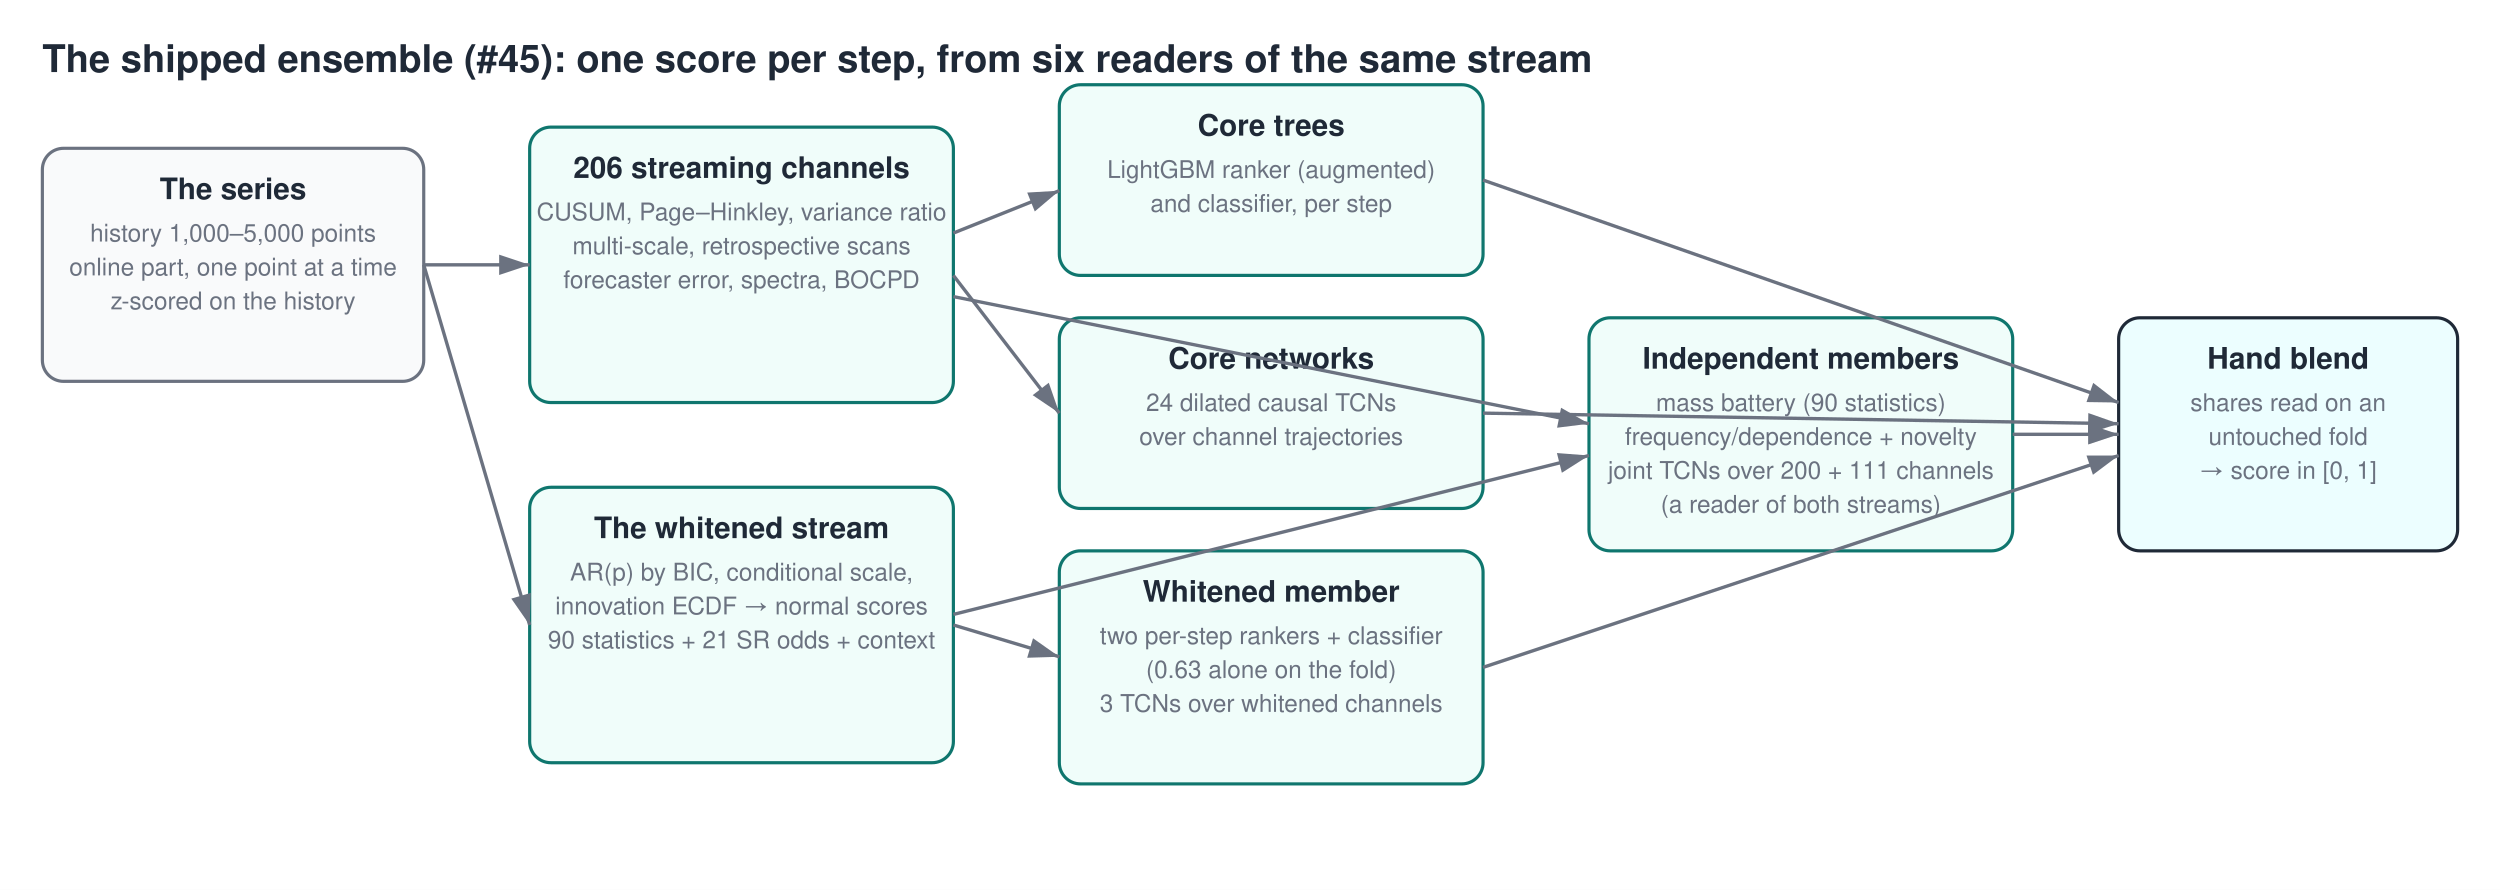
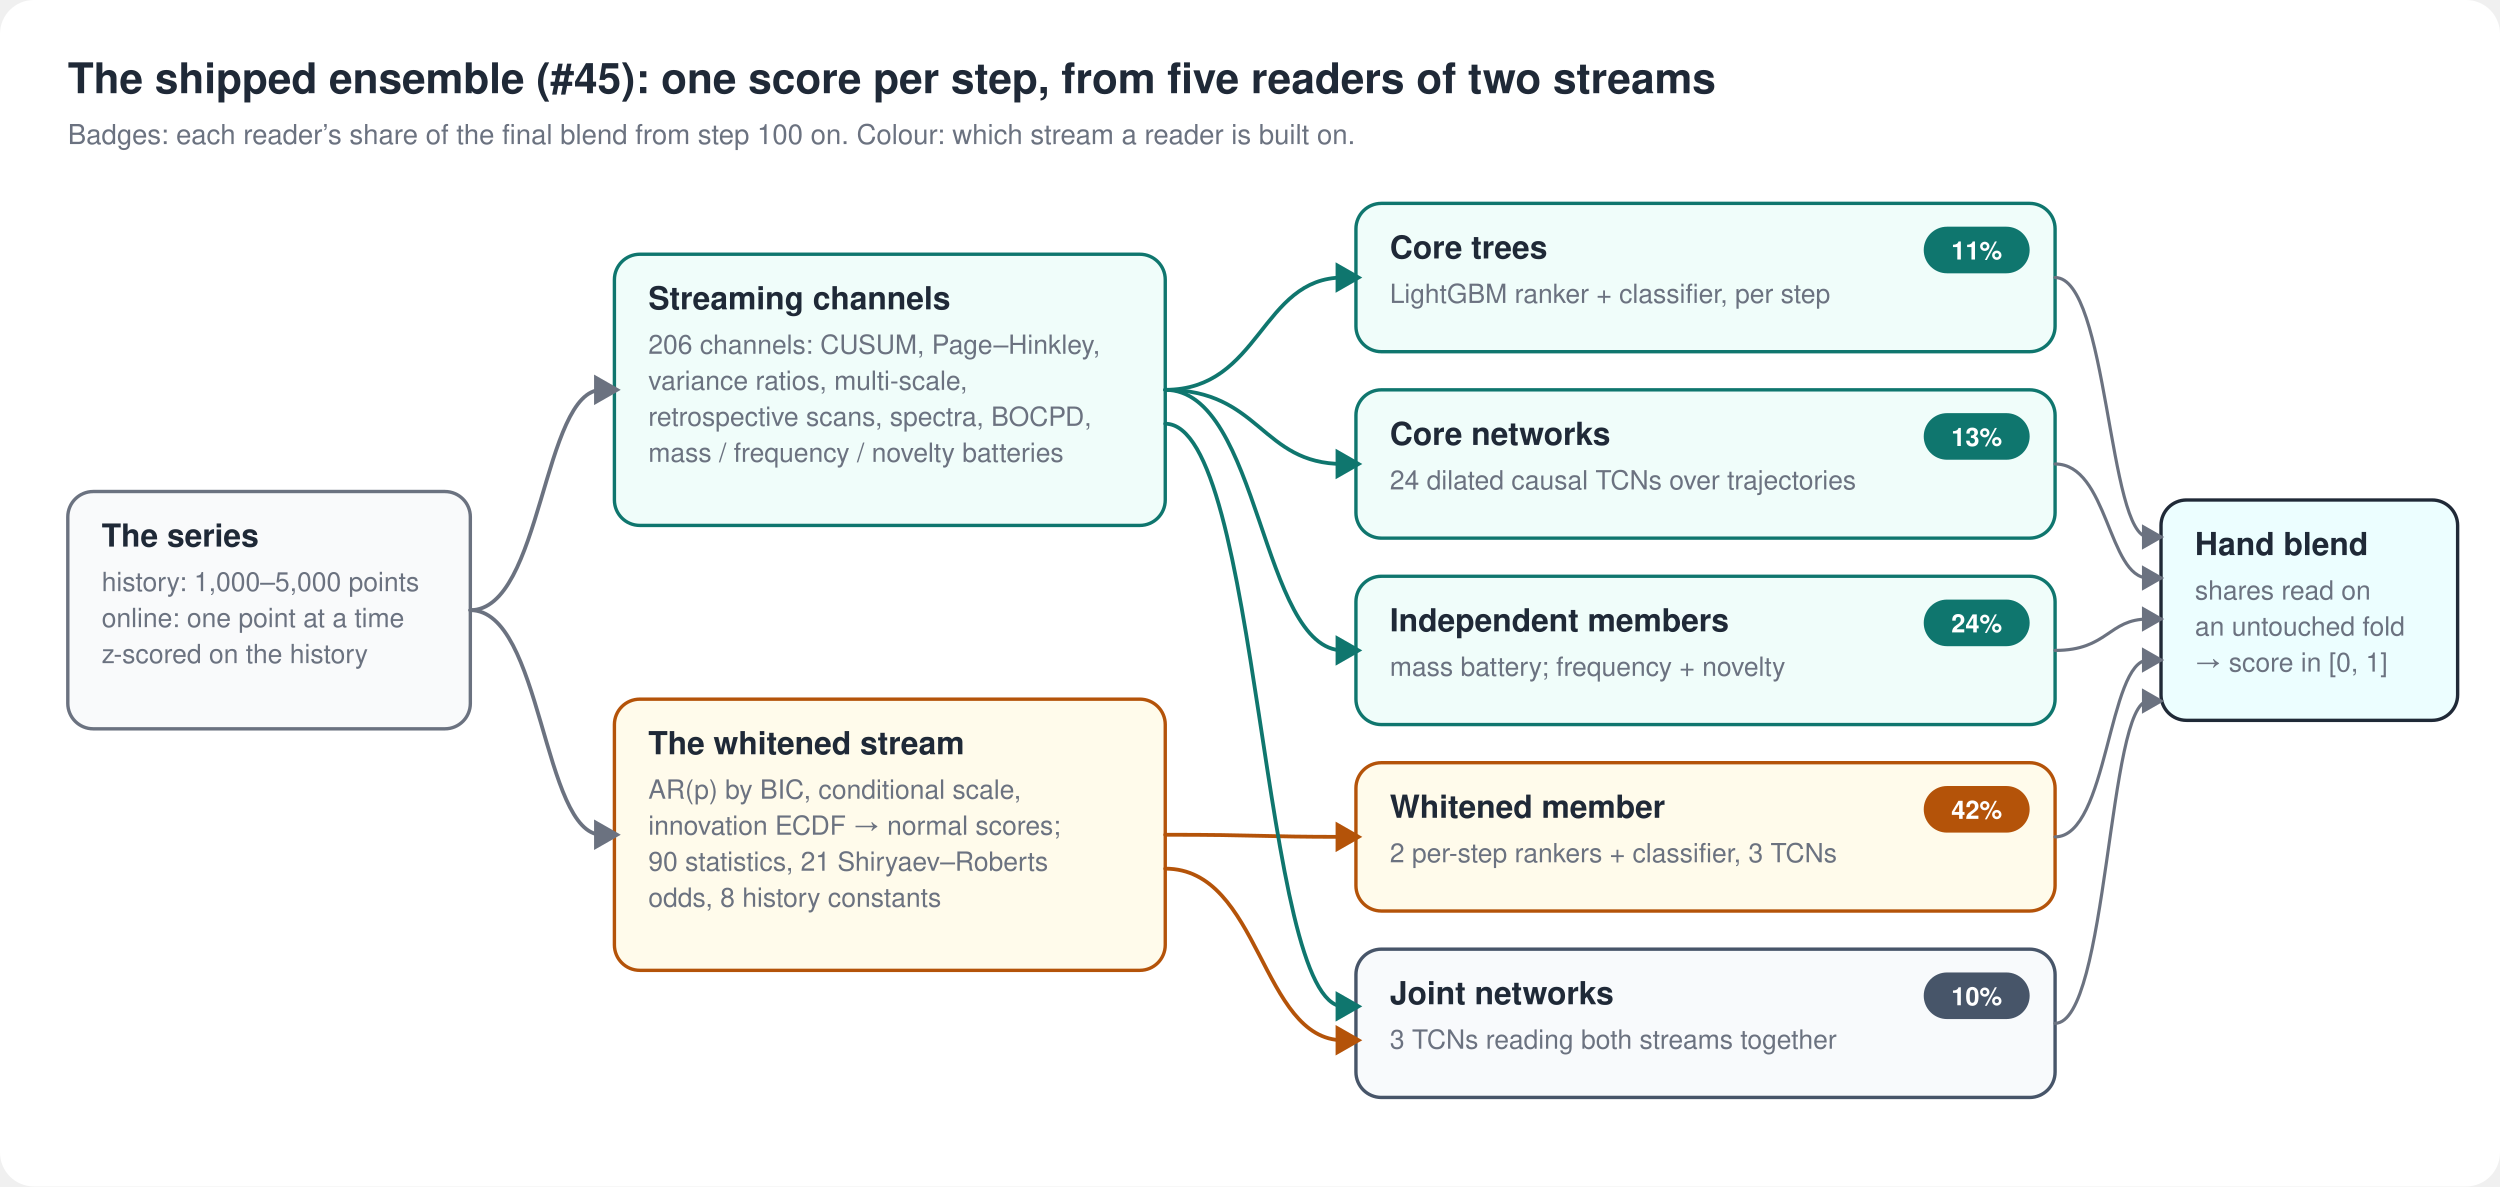
- <svg xmlns="http://www.w3.org/2000/svg" width="1180" height="420" viewBox="0 0 1180 420" font-family="Helvetica, Arial, sans-serif">
+ <svg xmlns="http://www.w3.org/2000/svg" width="1180" height="560" viewBox="0 0 1180 560" font-family="-apple-system, Segoe UI, Helvetica, Arial, sans-serif">
  <defs>
-     <marker id="a" markerWidth="10" markerHeight="10" refX="9" refY="3" orient="auto">
-       <path d="M0,0 L0,6 L9,3 z" fill="#6b7280" />
+     <marker id="m0f766e" markerWidth="8" markerHeight="8" refX="2" refY="4" orient="auto" markerUnits="strokeWidth">
+       <path d="M0,0 L0,8 L7,4 z" fill="#0f766e" />
+     </marker>
+     <marker id="mb45309" markerWidth="8" markerHeight="8" refX="2" refY="4" orient="auto" markerUnits="strokeWidth">
+       <path d="M0,0 L0,8 L7,4 z" fill="#b45309" />
+     </marker>
+     <marker id="m6b7280" markerWidth="8" markerHeight="8" refX="2" refY="4" orient="auto" markerUnits="strokeWidth">
+       <path d="M0,0 L0,8 L7,4 z" fill="#6b7280" />
    </marker>
  </defs>
-   <rect width="1180" height="420" fill="white" />
-   <text x="20" y="34" font-size="18" font-weight="700" fill="#1f2937">The shipped ensemble (#45): one score per step, from six readers of the same stream</text>
-   <rect x="20" y="70" width="180" height="110" rx="10" fill="#f9fafb" stroke="#6b7280" stroke-width="1.5" />
-   <text x="110.0" y="94" text-anchor="middle" font-family="Helvetica, Arial, sans-serif" font-size="14" font-weight="600" fill="#1f2937">The series</text>
-   <text x="110.0" y="114" text-anchor="middle" font-family="Helvetica, Arial, sans-serif" font-size="11.5" fill="#6b7280">history 1,000–5,000 points</text>
-   <text x="110.0" y="130" text-anchor="middle" font-family="Helvetica, Arial, sans-serif" font-size="11.5" fill="#6b7280">online part, one point at a time</text>
-   <text x="110.0" y="146" text-anchor="middle" font-family="Helvetica, Arial, sans-serif" font-size="11.5" fill="#6b7280">z-scored on the history</text>
-   <rect x="250" y="60" width="200" height="130" rx="10" fill="#f0fdfa" stroke="#0f766e" stroke-width="1.5" />
-   <text x="350.0" y="84" text-anchor="middle" font-family="Helvetica, Arial, sans-serif" font-size="14" font-weight="600" fill="#1f2937">206 streaming channels</text>
-   <text x="350.0" y="104" text-anchor="middle" font-family="Helvetica, Arial, sans-serif" font-size="11.5" fill="#6b7280">CUSUM, Page–Hinkley, variance ratio</text>
-   <text x="350.0" y="120" text-anchor="middle" font-family="Helvetica, Arial, sans-serif" font-size="11.5" fill="#6b7280">multi-scale, retrospective scans</text>
-   <text x="350.0" y="136" text-anchor="middle" font-family="Helvetica, Arial, sans-serif" font-size="11.5" fill="#6b7280">forecaster error, spectra, BOCPD</text>
-   <rect x="250" y="230" width="200" height="130" rx="10" fill="#f0fdfa" stroke="#0f766e" stroke-width="1.5" />
-   <text x="350.0" y="254" text-anchor="middle" font-family="Helvetica, Arial, sans-serif" font-size="14" font-weight="600" fill="#1f2937">The whitened stream</text>
-   <text x="350.0" y="274" text-anchor="middle" font-family="Helvetica, Arial, sans-serif" font-size="11.5" fill="#6b7280">AR(p) by BIC, conditional scale,</text>
-   <text x="350.0" y="290" text-anchor="middle" font-family="Helvetica, Arial, sans-serif" font-size="11.5" fill="#6b7280">innovation ECDF → normal scores</text>
-   <text x="350.0" y="306" text-anchor="middle" font-family="Helvetica, Arial, sans-serif" font-size="11.5" fill="#6b7280">90 statistics + 21 SR odds + context</text>
-   <rect x="500" y="40" width="200" height="90" rx="10" fill="#f0fdfa" stroke="#0f766e" stroke-width="1.5" />
-   <text x="600.0" y="64" text-anchor="middle" font-family="Helvetica, Arial, sans-serif" font-size="14" font-weight="600" fill="#1f2937">Core trees</text>
-   <text x="600.0" y="84" text-anchor="middle" font-family="Helvetica, Arial, sans-serif" font-size="11.5" fill="#6b7280">LightGBM ranker (augmented)</text>
-   <text x="600.0" y="100" text-anchor="middle" font-family="Helvetica, Arial, sans-serif" font-size="11.5" fill="#6b7280">and classifier, per step</text>
-   <rect x="500" y="150" width="200" height="90" rx="10" fill="#f0fdfa" stroke="#0f766e" stroke-width="1.5" />
-   <text x="600.0" y="174" text-anchor="middle" font-family="Helvetica, Arial, sans-serif" font-size="14" font-weight="600" fill="#1f2937">Core networks</text>
-   <text x="600.0" y="194" text-anchor="middle" font-family="Helvetica, Arial, sans-serif" font-size="11.5" fill="#6b7280">24 dilated causal TCNs</text>
-   <text x="600.0" y="210" text-anchor="middle" font-family="Helvetica, Arial, sans-serif" font-size="11.5" fill="#6b7280">over channel trajectories</text>
-   <rect x="500" y="260" width="200" height="110" rx="10" fill="#f0fdfa" stroke="#0f766e" stroke-width="1.5" />
-   <text x="600.0" y="284" text-anchor="middle" font-family="Helvetica, Arial, sans-serif" font-size="14" font-weight="600" fill="#1f2937">Whitened member</text>
-   <text x="600.0" y="304" text-anchor="middle" font-family="Helvetica, Arial, sans-serif" font-size="11.5" fill="#6b7280">two per-step rankers + classifier</text>
-   <text x="600.0" y="320" text-anchor="middle" font-family="Helvetica, Arial, sans-serif" font-size="11.5" fill="#6b7280">(0.63 alone on the fold)</text>
-   <text x="600.0" y="336" text-anchor="middle" font-family="Helvetica, Arial, sans-serif" font-size="11.5" fill="#6b7280">3 TCNs over whitened channels</text>
-   <rect x="750" y="150" width="200" height="110" rx="10" fill="#f0fdfa" stroke="#0f766e" stroke-width="1.5" />
-   <text x="850.0" y="174" text-anchor="middle" font-family="Helvetica, Arial, sans-serif" font-size="14" font-weight="600" fill="#1f2937">Independent members</text>
-   <text x="850.0" y="194" text-anchor="middle" font-family="Helvetica, Arial, sans-serif" font-size="11.5" fill="#6b7280">mass battery (90 statistics)</text>
-   <text x="850.0" y="210" text-anchor="middle" font-family="Helvetica, Arial, sans-serif" font-size="11.5" fill="#6b7280">frequency/dependence + novelty</text>
-   <text x="850.0" y="226" text-anchor="middle" font-family="Helvetica, Arial, sans-serif" font-size="11.5" fill="#6b7280">joint TCNs over 200 + 111 channels</text>
-   <text x="850.0" y="242" text-anchor="middle" font-family="Helvetica, Arial, sans-serif" font-size="11.5" fill="#6b7280">(a reader of both streams)</text>
-   <rect x="1000" y="150" width="160" height="110" rx="10" fill="#ecfeff" stroke="#1f2937" stroke-width="1.5" />
-   <text x="1080.0" y="174" text-anchor="middle" font-family="Helvetica, Arial, sans-serif" font-size="14" font-weight="600" fill="#1f2937">Hand blend</text>
-   <text x="1080.0" y="194" text-anchor="middle" font-family="Helvetica, Arial, sans-serif" font-size="11.5" fill="#6b7280">shares read on an</text>
-   <text x="1080.0" y="210" text-anchor="middle" font-family="Helvetica, Arial, sans-serif" font-size="11.5" fill="#6b7280">untouched fold</text>
-   <text x="1080.0" y="226" text-anchor="middle" font-family="Helvetica, Arial, sans-serif" font-size="11.5" fill="#6b7280">→ score in [0, 1]</text>
-   <line x1="200" y1="125" x2="250" y2="125" stroke="#6b7280" stroke-width="1.6" marker-end="url(#a)" />
-   <line x1="200" y1="125" x2="250" y2="295" stroke="#6b7280" stroke-width="1.6" marker-end="url(#a)" />
-   <line x1="450" y1="110" x2="500" y2="90" stroke="#6b7280" stroke-width="1.6" marker-end="url(#a)" />
-   <line x1="450" y1="130" x2="500" y2="195" stroke="#6b7280" stroke-width="1.6" marker-end="url(#a)" />
-   <line x1="450" y1="295" x2="500" y2="310" stroke="#6b7280" stroke-width="1.6" marker-end="url(#a)" />
-   <line x1="450" y1="140" x2="750" y2="200" stroke="#6b7280" stroke-width="1.6" marker-end="url(#a)" />
-   <line x1="450" y1="290" x2="750" y2="215" stroke="#6b7280" stroke-width="1.6" marker-end="url(#a)" />
-   <line x1="700" y1="85" x2="1000" y2="190" stroke="#6b7280" stroke-width="1.6" marker-end="url(#a)" />
-   <line x1="700" y1="195" x2="1000" y2="200" stroke="#6b7280" stroke-width="1.6" marker-end="url(#a)" />
-   <line x1="700" y1="315" x2="1000" y2="215" stroke="#6b7280" stroke-width="1.6" marker-end="url(#a)" />
-   <line x1="950" y1="205" x2="1000" y2="205" stroke="#6b7280" stroke-width="1.6" marker-end="url(#a)" />
+   <rect width="1180" height="560" rx="16" fill="white" />
+   <text x="32" y="44" font-size="20" font-weight="700" fill="#1f2937">The shipped ensemble (#45): one score per step, from five readers of two streams</text>
+   <text x="32" y="68" font-size="13" fill="#6b7280">Badges: each reader’s share of the final blend from step 100 on. Colour: which stream a reader is built on.</text>
+   <rect x="32" y="232" width="190" height="112" rx="12" fill="#f9fafb" stroke="#6b7280" stroke-width="1.6" />
+   <text x="48" y="258" font-size="15" font-weight="700" fill="#1f2937">The series</text>
+   <text x="48" y="279" font-size="12.5" fill="#6b7280">history: 1,000–5,000 points</text>
+   <text x="48" y="296" font-size="12.5" fill="#6b7280">online: one point at a time</text>
+   <text x="48" y="313" font-size="12.5" fill="#6b7280">z-scored on the history</text>
+   <rect x="290" y="120" width="260" height="128" rx="12" fill="#f0fdfa" stroke="#0f766e" stroke-width="1.6" />
+   <text x="306" y="146" font-size="15" font-weight="700" fill="#1f2937">Streaming channels</text>
+   <text x="306" y="167" font-size="12.5" fill="#6b7280">206 channels: CUSUM, Page–Hinkley,</text>
+   <text x="306" y="184" font-size="12.5" fill="#6b7280">variance ratios, multi-scale,</text>
+   <text x="306" y="201" font-size="12.5" fill="#6b7280">retrospective scans, spectra, BOCPD,</text>
+   <text x="306" y="218" font-size="12.5" fill="#6b7280">mass / frequency / novelty batteries</text>
+   <rect x="290" y="330" width="260" height="128" rx="12" fill="#fffbeb" stroke="#b45309" stroke-width="1.6" />
+   <text x="306" y="356" font-size="15" font-weight="700" fill="#1f2937">The whitened stream</text>
+   <text x="306" y="377" font-size="12.5" fill="#6b7280">AR(p) by BIC, conditional scale,</text>
+   <text x="306" y="394" font-size="12.5" fill="#6b7280">innovation ECDF → normal scores;</text>
+   <text x="306" y="411" font-size="12.5" fill="#6b7280">90 statistics, 21 Shiryaev–Roberts</text>
+   <text x="306" y="428" font-size="12.5" fill="#6b7280">odds, 8 history constants</text>
+   <rect x="640" y="96" width="330" height="70" rx="12" fill="#f0fdfa" stroke="#0f766e" stroke-width="1.6" />
+   <text x="656" y="122" font-size="15" font-weight="700" fill="#1f2937">Core trees</text>
+   <text x="656" y="143" font-size="12.5" fill="#6b7280">LightGBM ranker + classifier, per step</text>
+   <rect x="908" y="107" width="50" height="22" rx="11" fill="#0f766e" />
+   <text x="933" y="122.5" text-anchor="middle" font-size="12" font-weight="700" fill="white">11%</text>
+   <rect x="640" y="184" width="330" height="70" rx="12" fill="#f0fdfa" stroke="#0f766e" stroke-width="1.6" />
+   <text x="656" y="210" font-size="15" font-weight="700" fill="#1f2937">Core networks</text>
+   <text x="656" y="231" font-size="12.5" fill="#6b7280">24 dilated causal TCNs over trajectories</text>
+   <rect x="908" y="195" width="50" height="22" rx="11" fill="#0f766e" />
+   <text x="933" y="210.5" text-anchor="middle" font-size="12" font-weight="700" fill="white">13%</text>
+   <rect x="640" y="272" width="330" height="70" rx="12" fill="#f0fdfa" stroke="#0f766e" stroke-width="1.6" />
+   <text x="656" y="298" font-size="15" font-weight="700" fill="#1f2937">Independent members</text>
+   <text x="656" y="319" font-size="12.5" fill="#6b7280">mass battery; frequency + novelty</text>
+   <rect x="908" y="283" width="50" height="22" rx="11" fill="#0f766e" />
+   <text x="933" y="298.5" text-anchor="middle" font-size="12" font-weight="700" fill="white">24%</text>
+   <rect x="640" y="360" width="330" height="70" rx="12" fill="#fffbeb" stroke="#b45309" stroke-width="1.6" />
+   <text x="656" y="386" font-size="15" font-weight="700" fill="#1f2937">Whitened member</text>
+   <text x="656" y="407" font-size="12.5" fill="#6b7280">2 per-step rankers + classifier, 3 TCNs</text>
+   <rect x="908" y="371" width="50" height="22" rx="11" fill="#b45309" />
+   <text x="933" y="386.5" text-anchor="middle" font-size="12" font-weight="700" fill="white">42%</text>
+   <rect x="640" y="448" width="330" height="70" rx="12" fill="#f8fafc" stroke="#475569" stroke-width="1.6" />
+   <text x="656" y="474" font-size="15" font-weight="700" fill="#1f2937">Joint networks</text>
+   <text x="656" y="495" font-size="12.5" fill="#6b7280">3 TCNs reading both streams together</text>
+   <rect x="908" y="459" width="50" height="22" rx="11" fill="#475569" />
+   <text x="933" y="474.5" text-anchor="middle" font-size="12" font-weight="700" fill="white">10%</text>
+   <rect x="1020" y="236" width="140" height="104" rx="12" fill="#ecfeff" stroke="#1f2937" stroke-width="1.6" />
+   <text x="1036" y="262" font-size="15" font-weight="700" fill="#1f2937">Hand blend</text>
+   <text x="1036" y="283" font-size="12.5" fill="#6b7280">shares read on</text>
+   <text x="1036" y="300" font-size="12.5" fill="#6b7280">an untouched fold</text>
+   <text x="1036" y="317" font-size="12.5" fill="#6b7280">→ score in [0, 1]</text>
+   <path d="M 222 288 C 256.0 288, 256.0 184, 284 184" fill="none" stroke="#6b7280" stroke-width="1.8" stroke-linecap="round" marker-end="url(#m6b7280)" />
+   <path d="M 222 288 C 256.0 288, 256.0 394, 284 394" fill="none" stroke="#6b7280" stroke-width="1.8" stroke-linecap="round" marker-end="url(#m6b7280)" />
+   <path d="M 550 184 C 595.0 184, 595.0 131.0, 634 131.0" fill="none" stroke="#0f766e" stroke-width="1.8" stroke-linecap="round" marker-end="url(#m0f766e)" />
+   <path d="M 550 184 C 595.0 184, 595.0 219.0, 634 219.0" fill="none" stroke="#0f766e" stroke-width="1.8" stroke-linecap="round" marker-end="url(#m0f766e)" />
+   <path d="M 550 184 C 595.0 184, 595.0 307.0, 634 307.0" fill="none" stroke="#0f766e" stroke-width="1.8" stroke-linecap="round" marker-end="url(#m0f766e)" />
+   <path d="M 550 394 C 595.0 394, 595.0 395.0, 634 395.0" fill="none" stroke="#b45309" stroke-width="1.8" stroke-linecap="round" marker-end="url(#mb45309)" />
+   <path d="M 550 200 C 595.0 200, 595.0 475.0, 634 475.0" fill="none" stroke="#0f766e" stroke-width="1.8" stroke-linecap="round" marker-end="url(#m0f766e)" />
+   <path d="M 550 410 C 595.0 410, 595.0 491.0, 634 491.0" fill="none" stroke="#b45309" stroke-width="1.8" stroke-linecap="round" marker-end="url(#mb45309)" />
+   <path d="M 970 131.0 C 995.0 131.0, 995.0 253.46, 1014 253.46" fill="none" stroke="#6b7280" stroke-width="1.5" stroke-linecap="round" marker-end="url(#m6b7280)" />
+   <path d="M 970 219.0 C 995.0 219.0, 995.0 272.82, 1014 272.82" fill="none" stroke="#6b7280" stroke-width="1.5" stroke-linecap="round" marker-end="url(#m6b7280)" />
+   <path d="M 970 307.0 C 995.0 307.0, 995.0 292.18, 1014 292.18" fill="none" stroke="#6b7280" stroke-width="1.5" stroke-linecap="round" marker-end="url(#m6b7280)" />
+   <path d="M 970 395.0 C 995.0 395.0, 995.0 311.54, 1014 311.54" fill="none" stroke="#6b7280" stroke-width="1.5" stroke-linecap="round" marker-end="url(#m6b7280)" />
+   <path d="M 970 483.0 C 995.0 483.0, 995.0 330.9, 1014 330.9" fill="none" stroke="#6b7280" stroke-width="1.5" stroke-linecap="round" marker-end="url(#m6b7280)" />
</svg>
